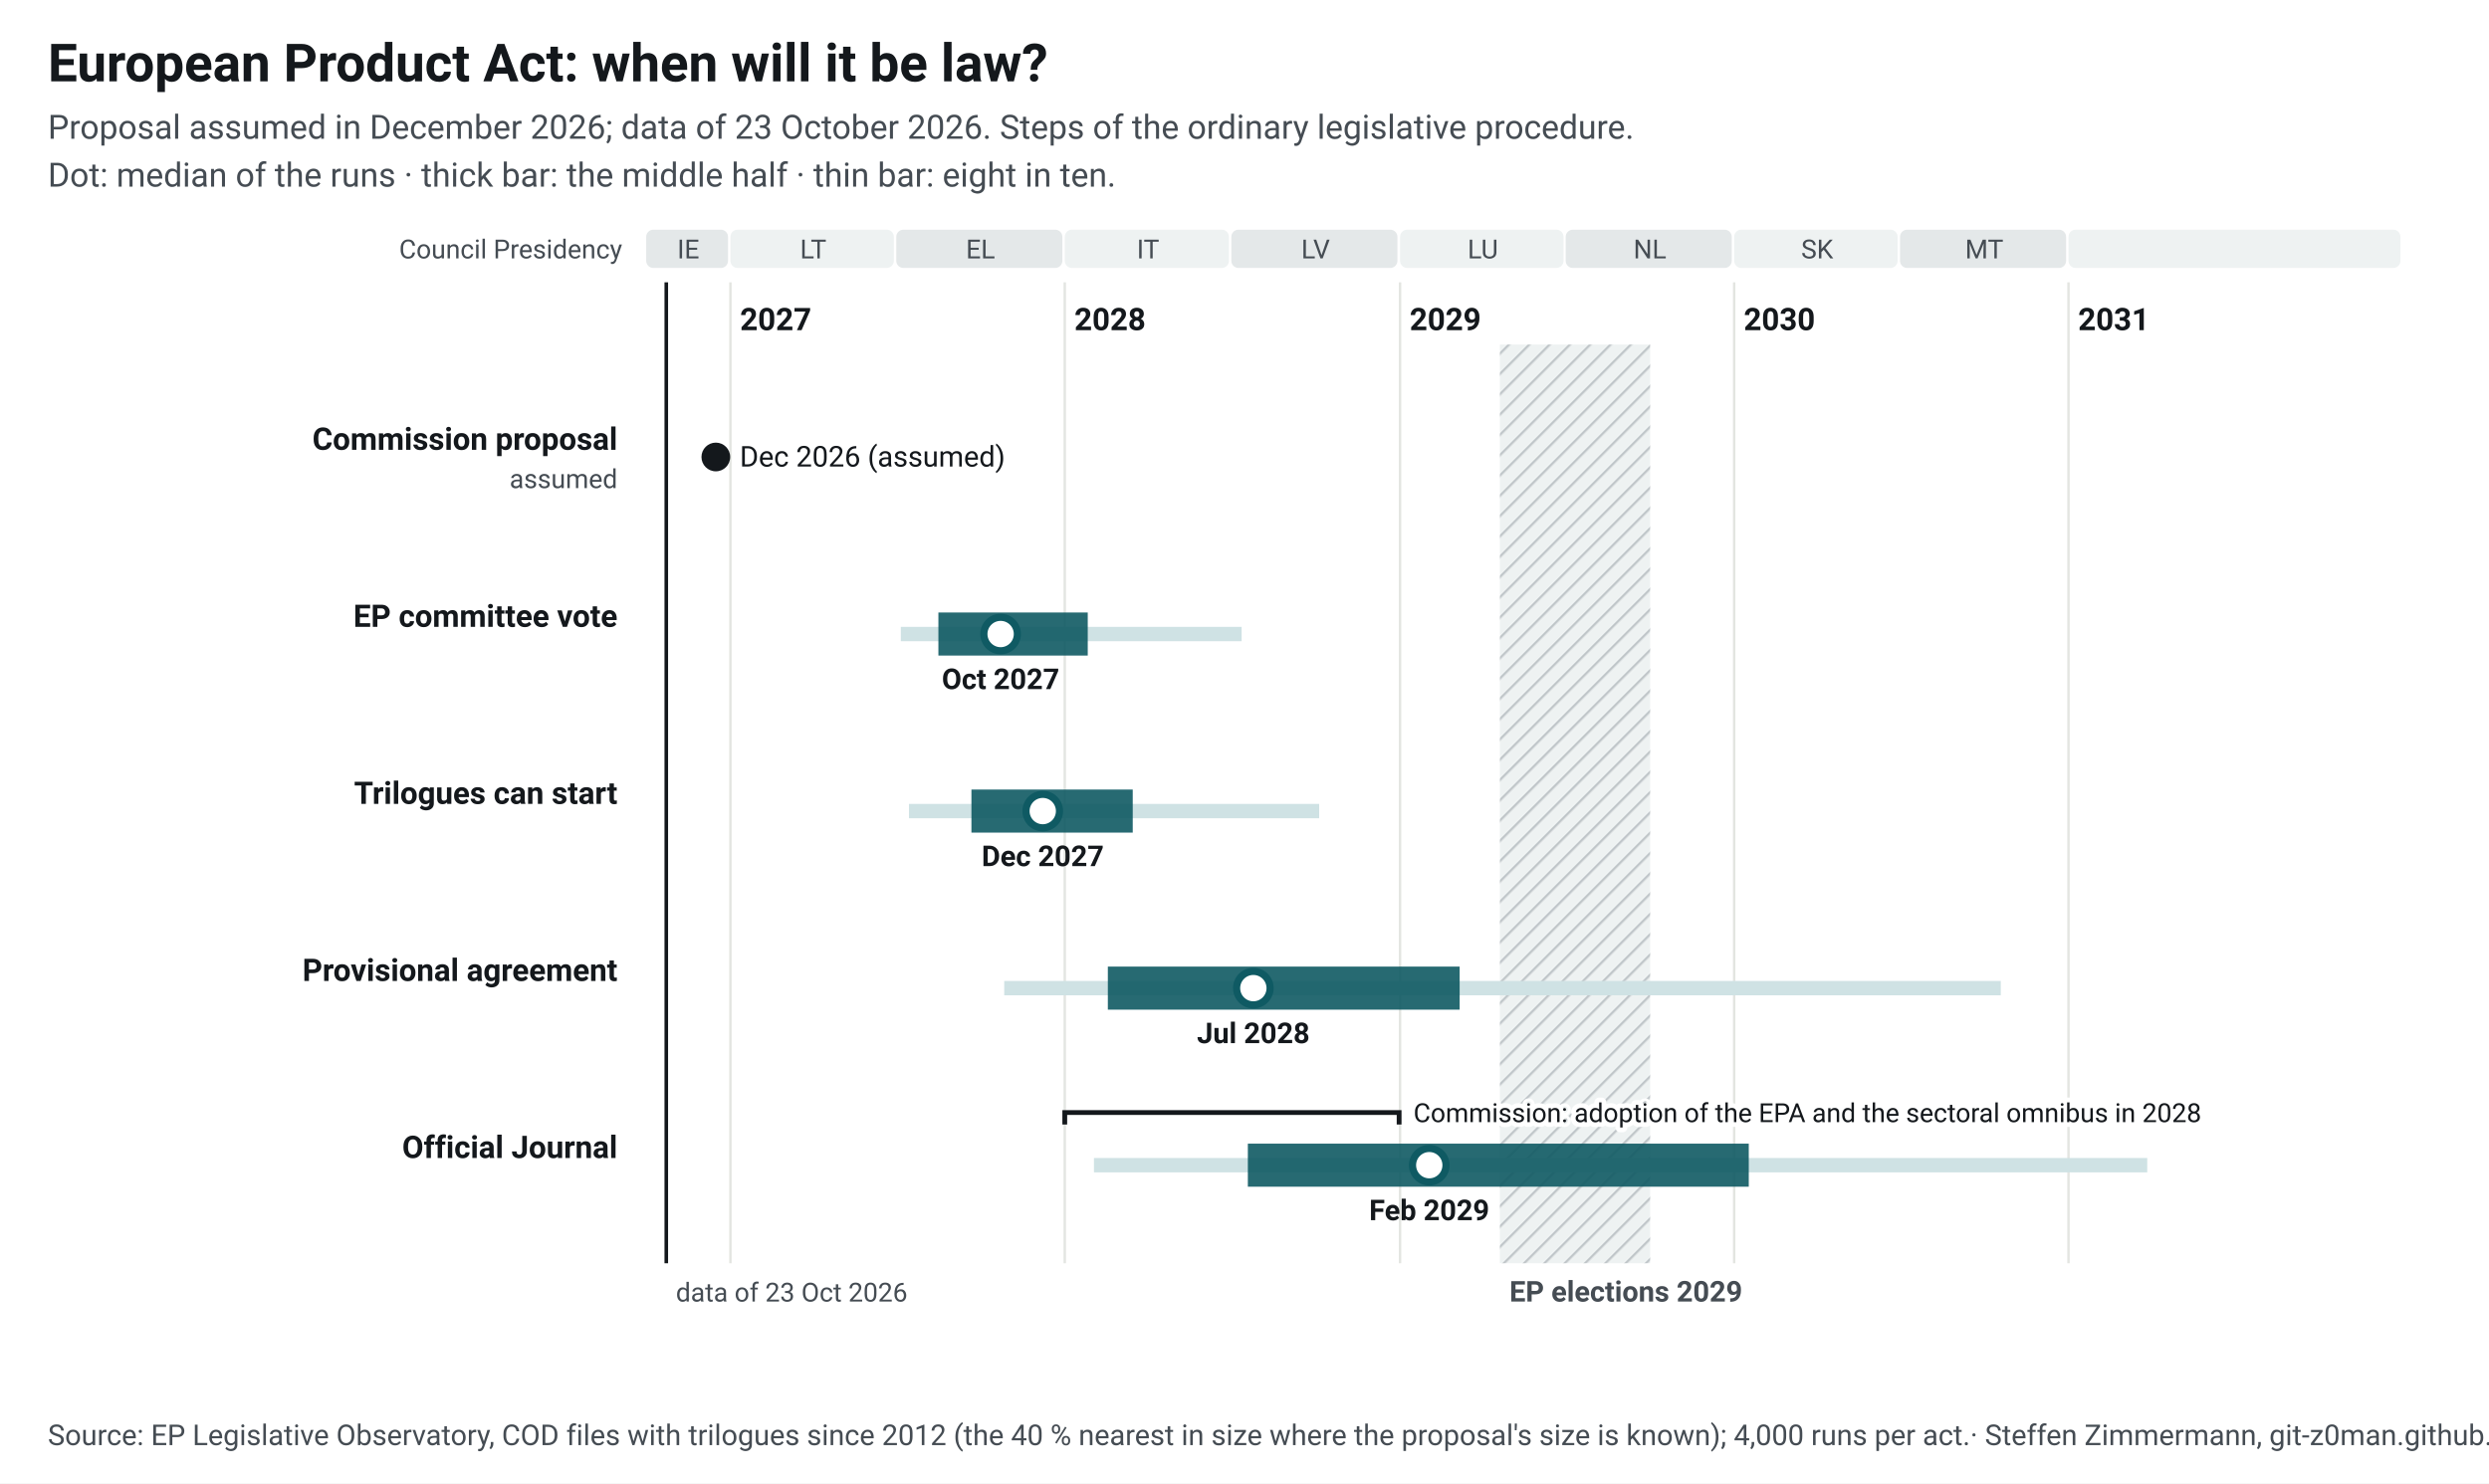
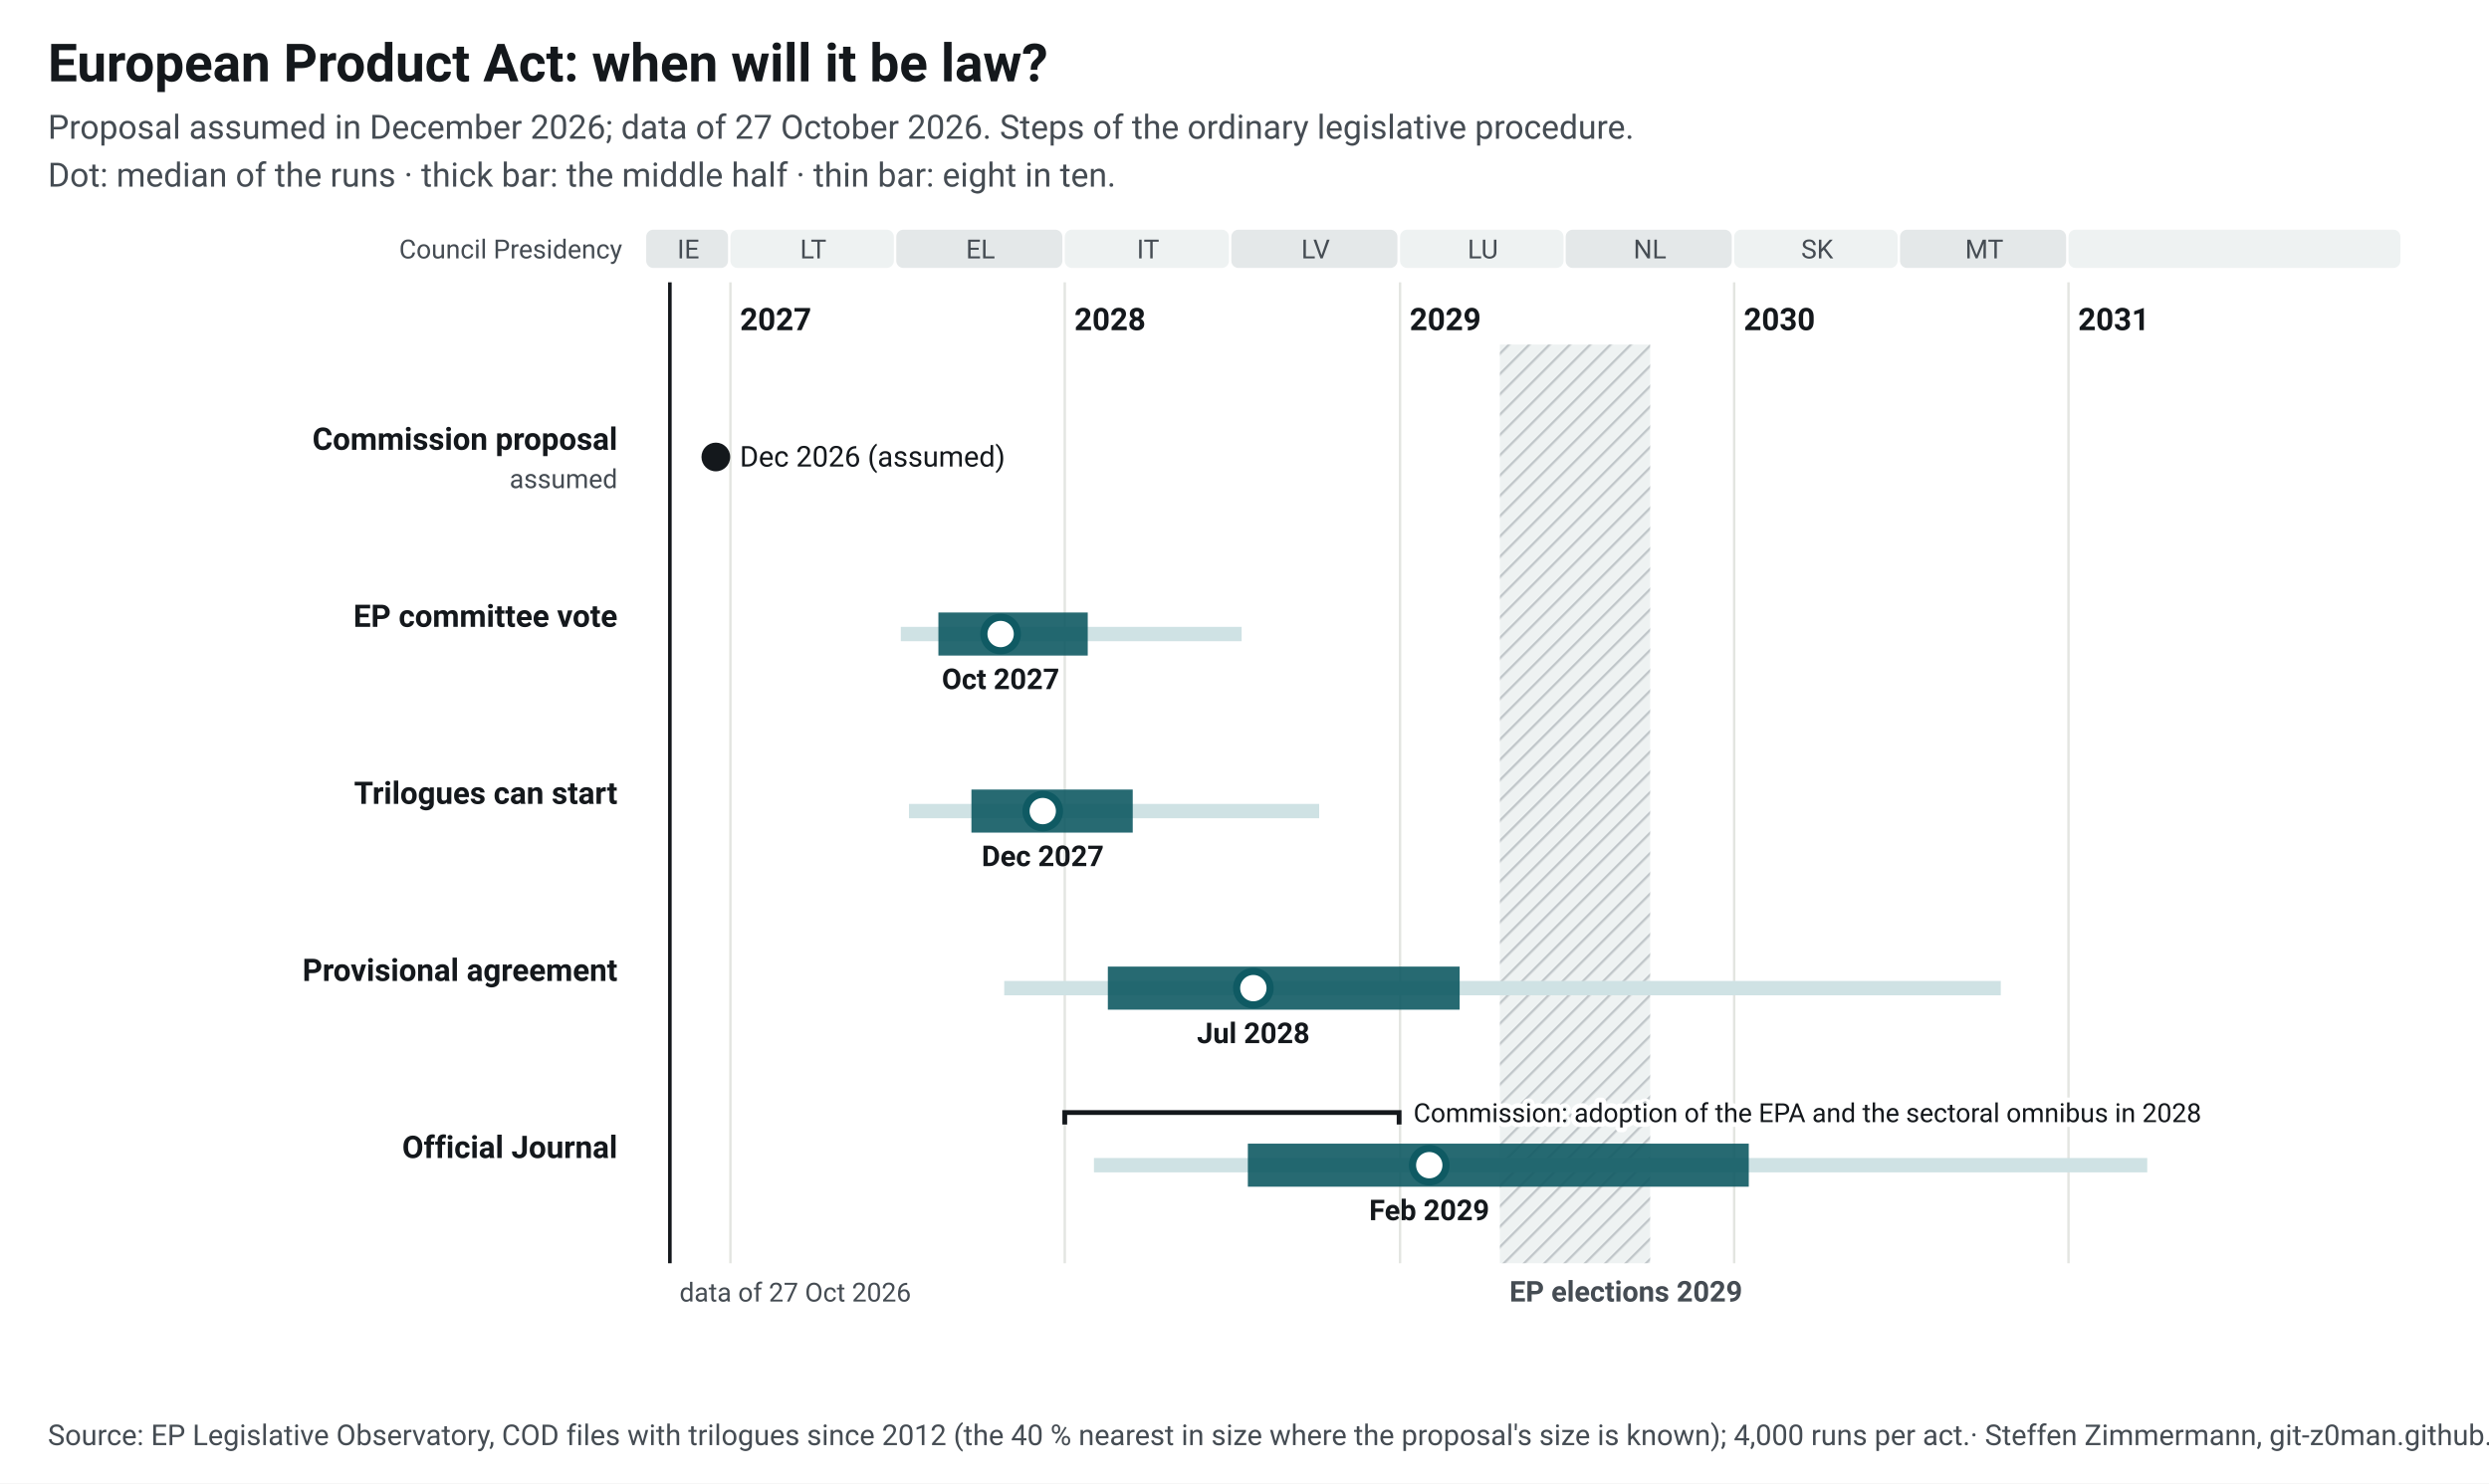
<svg xmlns="http://www.w3.org/2000/svg" width="1040" height="620" viewBox="0 0 1040 620" font-family="&quot;Source Sans 3&quot;, system-ui, -apple-system, Segoe UI, Roboto, Arial, sans-serif" font-size="13">
  <style>.ink{fill:#14181c}.mu{fill:#454c53}.gr{stroke:#e3e5e1;stroke-width:1}.pa{fill:#eef2f2}.pb{fill:#e4e8e9}.hb{fill:#eef2f2}.hl{stroke:#c3c9cc}.wt{fill:#454c53}.pt{fill:#14181c;paint-order:stroke;stroke:#fff;stroke-width:4px;stroke-linejoin:round}.pl{stroke:#14181c}.td{stroke:#14181c;stroke-width:1.5}.b50{fill:#0f5a63;opacity:.9}.b80{fill:#cfe2e4}.med{fill:#fff;stroke:#0f5a63}.fx{fill:#14181c}.ini{fill:#e3eeef;stroke:#6e9195;stroke-width:1}.ini80{fill:#a7b7ba}.inim{stroke:#6e9195;stroke-width:2}.c1{stroke:#0f5a63}.c2{stroke:#454c53;stroke-dasharray:7 4}a text{fill:#0f5a63}.nl-pending{fill:#0f5a63}.nl-adopted{fill:#5b646b}.nl-plan{fill:#fff;stroke:#14181c}.nl-open{fill:none;stroke:#14181c}.nl-q{fill:#14181c}.nl-row{stroke:#e3e5e1;stroke-width:.6}.nl-g-announced{fill:#f1f2f3}.nl-g-pending{fill:#e3eeef}.nl-g-adopted{fill:#eef2f2}</style>
  <rect width="1040" height="620" fill="#fff" />
  <text x="20" y="34" font-size="22" font-weight="700" class="ink">European Product Act: when will it be law?</text>
-   <text x="20" y="58" font-size="14" class="mu">Proposal assumed in December 2026; data of 23 October 2026. Steps of the ordinary legislative procedure.</text>
+   <text x="20" y="58" font-size="14" class="mu">Proposal assumed in December 2026; data of 27 October 2026. Steps of the ordinary legislative procedure.</text>
  <text x="20" y="78" font-size="14" class="mu">Dot: median of the runs · thick bar: the middle half · thin bar: eight in ten.</text>
  <g transform="translate(20,92)">
    <defs>
      <pattern id="hatch-31" width="6" height="6" patternUnits="userSpaceOnUse" patternTransform="rotate(45)">
        <rect width="6" height="6" class="hb" />
        <line x1="0" y1="0" x2="0" y2="6" class="hl" stroke-width="2" />
      </pattern>
    </defs>
    <rect x="250.0" y="4" width="34.2" height="16" rx="3" class="pb" data-tip="Council Presidency: IE, Jul 2026 to Dec 2026" />
    <text x="267.6" y="16" text-anchor="middle" font-size="11" class="mu">IE</text>
    <rect x="285.2" y="4" width="68.3" height="16" rx="3" class="pa" data-tip="Council Presidency: LT, Jan 2027 to Jun 2027" />
    <text x="319.8" y="16" text-anchor="middle" font-size="11" class="mu">LT</text>
    <rect x="354.5" y="4" width="69.4" height="16" rx="3" class="pb" data-tip="Council Presidency: EL, Jul 2027 to Dec 2027" />
    <text x="389.7" y="16" text-anchor="middle" font-size="11" class="mu">EL</text>
    <rect x="424.9" y="4" width="68.6" height="16" rx="3" class="pa" data-tip="Council Presidency: IT, Jan 2028 to Jun 2028" />
    <text x="459.7" y="16" text-anchor="middle" font-size="11" class="mu">IT</text>
    <rect x="494.5" y="4" width="69.4" height="16" rx="3" class="pb" data-tip="Council Presidency: LV, Jul 2028 to Dec 2028" />
    <text x="529.7" y="16" text-anchor="middle" font-size="11" class="mu">LV</text>
    <rect x="565.0" y="4" width="68.3" height="16" rx="3" class="pa" data-tip="Council Presidency: LU, Jan 2029 to Jun 2029" />
    <text x="599.6" y="16" text-anchor="middle" font-size="11" class="mu">LU</text>
    <rect x="634.2" y="4" width="69.4" height="16" rx="3" class="pb" data-tip="Council Presidency: NL, Jul 2029 to Dec 2029" />
    <text x="669.4" y="16" text-anchor="middle" font-size="11" class="mu">NL</text>
    <rect x="704.6" y="4" width="68.3" height="16" rx="3" class="pa" data-tip="Council Presidency: SK, Jan 2030 to Jun 2030" />
    <text x="739.3" y="16" text-anchor="middle" font-size="11" class="mu">SK</text>
    <rect x="773.9" y="4" width="69.4" height="16" rx="3" class="pb" data-tip="Council Presidency: MT, Jul 2030 to Dec 2030" />
    <text x="809.1" y="16" text-anchor="middle" font-size="11" class="mu">MT</text>
    <rect x="844.3" y="4" width="138.7" height="16" rx="3" class="pa" data-tip="Council Presidency: not decided, Jan 2031 to Dec 2031" />
    <text x="914.2" y="16" text-anchor="middle" font-size="11" class="mu" />
    <line x1="285.2" y1="26" x2="285.2" y2="436" class="gr" />
    <text x="289.2" y="46" font-weight="600" class="ink">2027</text>
    <line x1="424.9" y1="26" x2="424.9" y2="436" class="gr" />
    <text x="428.9" y="46" font-weight="600" class="ink">2028</text>
    <line x1="565.0" y1="26" x2="565.0" y2="436" class="gr" />
    <text x="569.0" y="46" font-weight="600" class="ink">2029</text>
    <line x1="704.6" y1="26" x2="704.6" y2="436" class="gr" />
    <text x="708.6" y="46" font-weight="600" class="ink">2030</text>
    <line x1="844.3" y1="26" x2="844.3" y2="436" class="gr" />
    <text x="848.3" y="46" font-weight="600" class="ink">2031</text>
    <rect x="606.7" y="52" width="62.8" height="384" fill="url(#hatch-31)" data-tip="European elections 2029: Parliament does no legislative work from its last session in April until the new committees vote again in October (assumption, as in 2024; the dates are not set yet)." />
    <text x="610.7" y="452" font-size="12" font-weight="600" class="wt">EP elections 2029</text>
    <text x="240" y="16" text-anchor="end" font-size="11" class="mu">Council Presidency</text>
-     <line x1="258.4" y1="26" x2="258.4" y2="436" class="td" />
-     <text x="262.4" y="452" font-size="11" class="mu">data of 23 Oct 2026</text>
+     <line x1="259.9" y1="26" x2="259.9" y2="436" class="td" />
+     <text x="263.9" y="452" font-size="11" class="mu">data of 27 Oct 2026</text>
    <text x="238" y="96.0" text-anchor="end" font-weight="600" class="ink lnk">Commission proposal</text>
    <text x="238" y="112.0" text-anchor="end" font-size="11" class="mu">assumed</text>
    <circle cx="279.1" cy="99.0" r="6" class="fx" data-tip="Commission proposal: 16 Dec 2026" />
    <text x="289.1" y="103.0" font-size="12" class="ink">Dec 2026 (assumed)</text>
    <text x="238" y="170.0" text-anchor="end" font-weight="600" class="ink lnk">EP committee vote</text>
    <rect x="356.4" y="170.0" width="142.4" height="6" class="b80" data-tip="EP committee vote: median Oct 2027; half of the runs Aug 2027 to Jan 2028; eight in ten Jul 2027 to Jul 2028" />
    <rect x="372.1" y="164.0" width="62.4" height="18" class="b50" data-tip="EP committee vote: median Oct 2027; half of the runs Aug 2027 to Jan 2028; eight in ten Jul 2027 to Jul 2028" />
    <circle cx="398.1" cy="173.0" r="7" class="med" stroke-width="3" data-tip="EP committee vote: median Oct 2027; half of the runs Aug 2027 to Jan 2028; eight in ten Jul 2027 to Jul 2028" />
    <text x="398.1" y="196.0" text-anchor="middle" font-size="12" font-weight="600" class="ink">Oct 2027</text>
    <text x="238" y="244.0" text-anchor="end" font-weight="600" class="ink lnk">Trilogues can start</text>
    <rect x="359.8" y="244.0" width="171.4" height="6" class="b80" data-tip="Trilogues can start: median Dec 2027; half of the runs Sep 2027 to Mar 2028; eight in ten Jul 2027 to Oct 2028" />
    <rect x="385.9" y="238.0" width="67.4" height="18" class="b50" data-tip="Trilogues can start: median Dec 2027; half of the runs Sep 2027 to Mar 2028; eight in ten Jul 2027 to Oct 2028" />
    <circle cx="415.7" cy="247.0" r="7" class="med" stroke-width="3" data-tip="Trilogues can start: median Dec 2027; half of the runs Sep 2027 to Mar 2028; eight in ten Jul 2027 to Oct 2028" />
    <text x="415.7" y="270.0" text-anchor="middle" font-size="12" font-weight="600" class="ink">Dec 2027</text>
    <text x="238" y="318.0" text-anchor="end" font-weight="600" class="ink lnk">Provisional agreement</text>
    <rect x="399.6" y="318.0" width="416.4" height="6" class="b80" data-tip="Provisional agreement: median Jul 2028; half of the runs Feb 2028 to Mar 2029; eight in ten Oct 2027 to Oct 2030" />
    <rect x="442.9" y="312.0" width="147.0" height="18" class="b50" data-tip="Provisional agreement: median Jul 2028; half of the runs Feb 2028 to Mar 2029; eight in ten Oct 2027 to Oct 2030" />
    <circle cx="503.7" cy="321.0" r="7" class="med" stroke-width="3" data-tip="Provisional agreement: median Jul 2028; half of the runs Feb 2028 to Mar 2029; eight in ten Oct 2027 to Oct 2030" />
    <text x="503.7" y="344.0" text-anchor="middle" font-size="12" font-weight="600" class="ink">Jul 2028</text>
    <text x="238" y="392.0" text-anchor="end" font-weight="600" class="ink lnk">Official Journal</text>
    <rect x="437.1" y="392.0" width="440.1" height="6" class="b80" data-tip="Official Journal: median Feb 2029; half of the runs Jul 2028 to Jan 2030; eight in ten Feb 2028 to Mar 2031" />
    <rect x="501.4" y="386.0" width="209.3" height="18" class="b50" data-tip="Official Journal: median Feb 2029; half of the runs Jul 2028 to Jan 2030; eight in ten Feb 2028 to Mar 2031" />
    <circle cx="577.2" cy="395.0" r="7" class="med" stroke-width="3" data-tip="Official Journal: median Feb 2029; half of the runs Jul 2028 to Jan 2030; eight in ten Feb 2028 to Mar 2031" />
    <text x="577.2" y="418.0" text-anchor="middle" font-size="12" font-weight="600" class="ink">Feb 2029</text>
    <path d="M424.9,378.0 V373.0 H564.6 V378.0" fill="none" class="pl" stroke-width="2" data-tip="Commission: adoption of the EPA and the sectoral omnibus in 2028" />
    <text x="570.6" y="377.0" font-size="11" class="pt">Commission: adoption of the EPA and the sectoral omnibus in 2028</text>
  </g>
  <text x="20" y="604" font-size="12" class="mu">Source: EP Legislative Observatory, COD files with trilogues since 2012 (the 40 % nearest in size where the proposal's size is known); 4,000 runs per act.<tspan> · Steffen Zimmermann, git-z0man.github.io/eu-regulation-timeline, CC BY 4.0</tspan>
  </text>
</svg>
